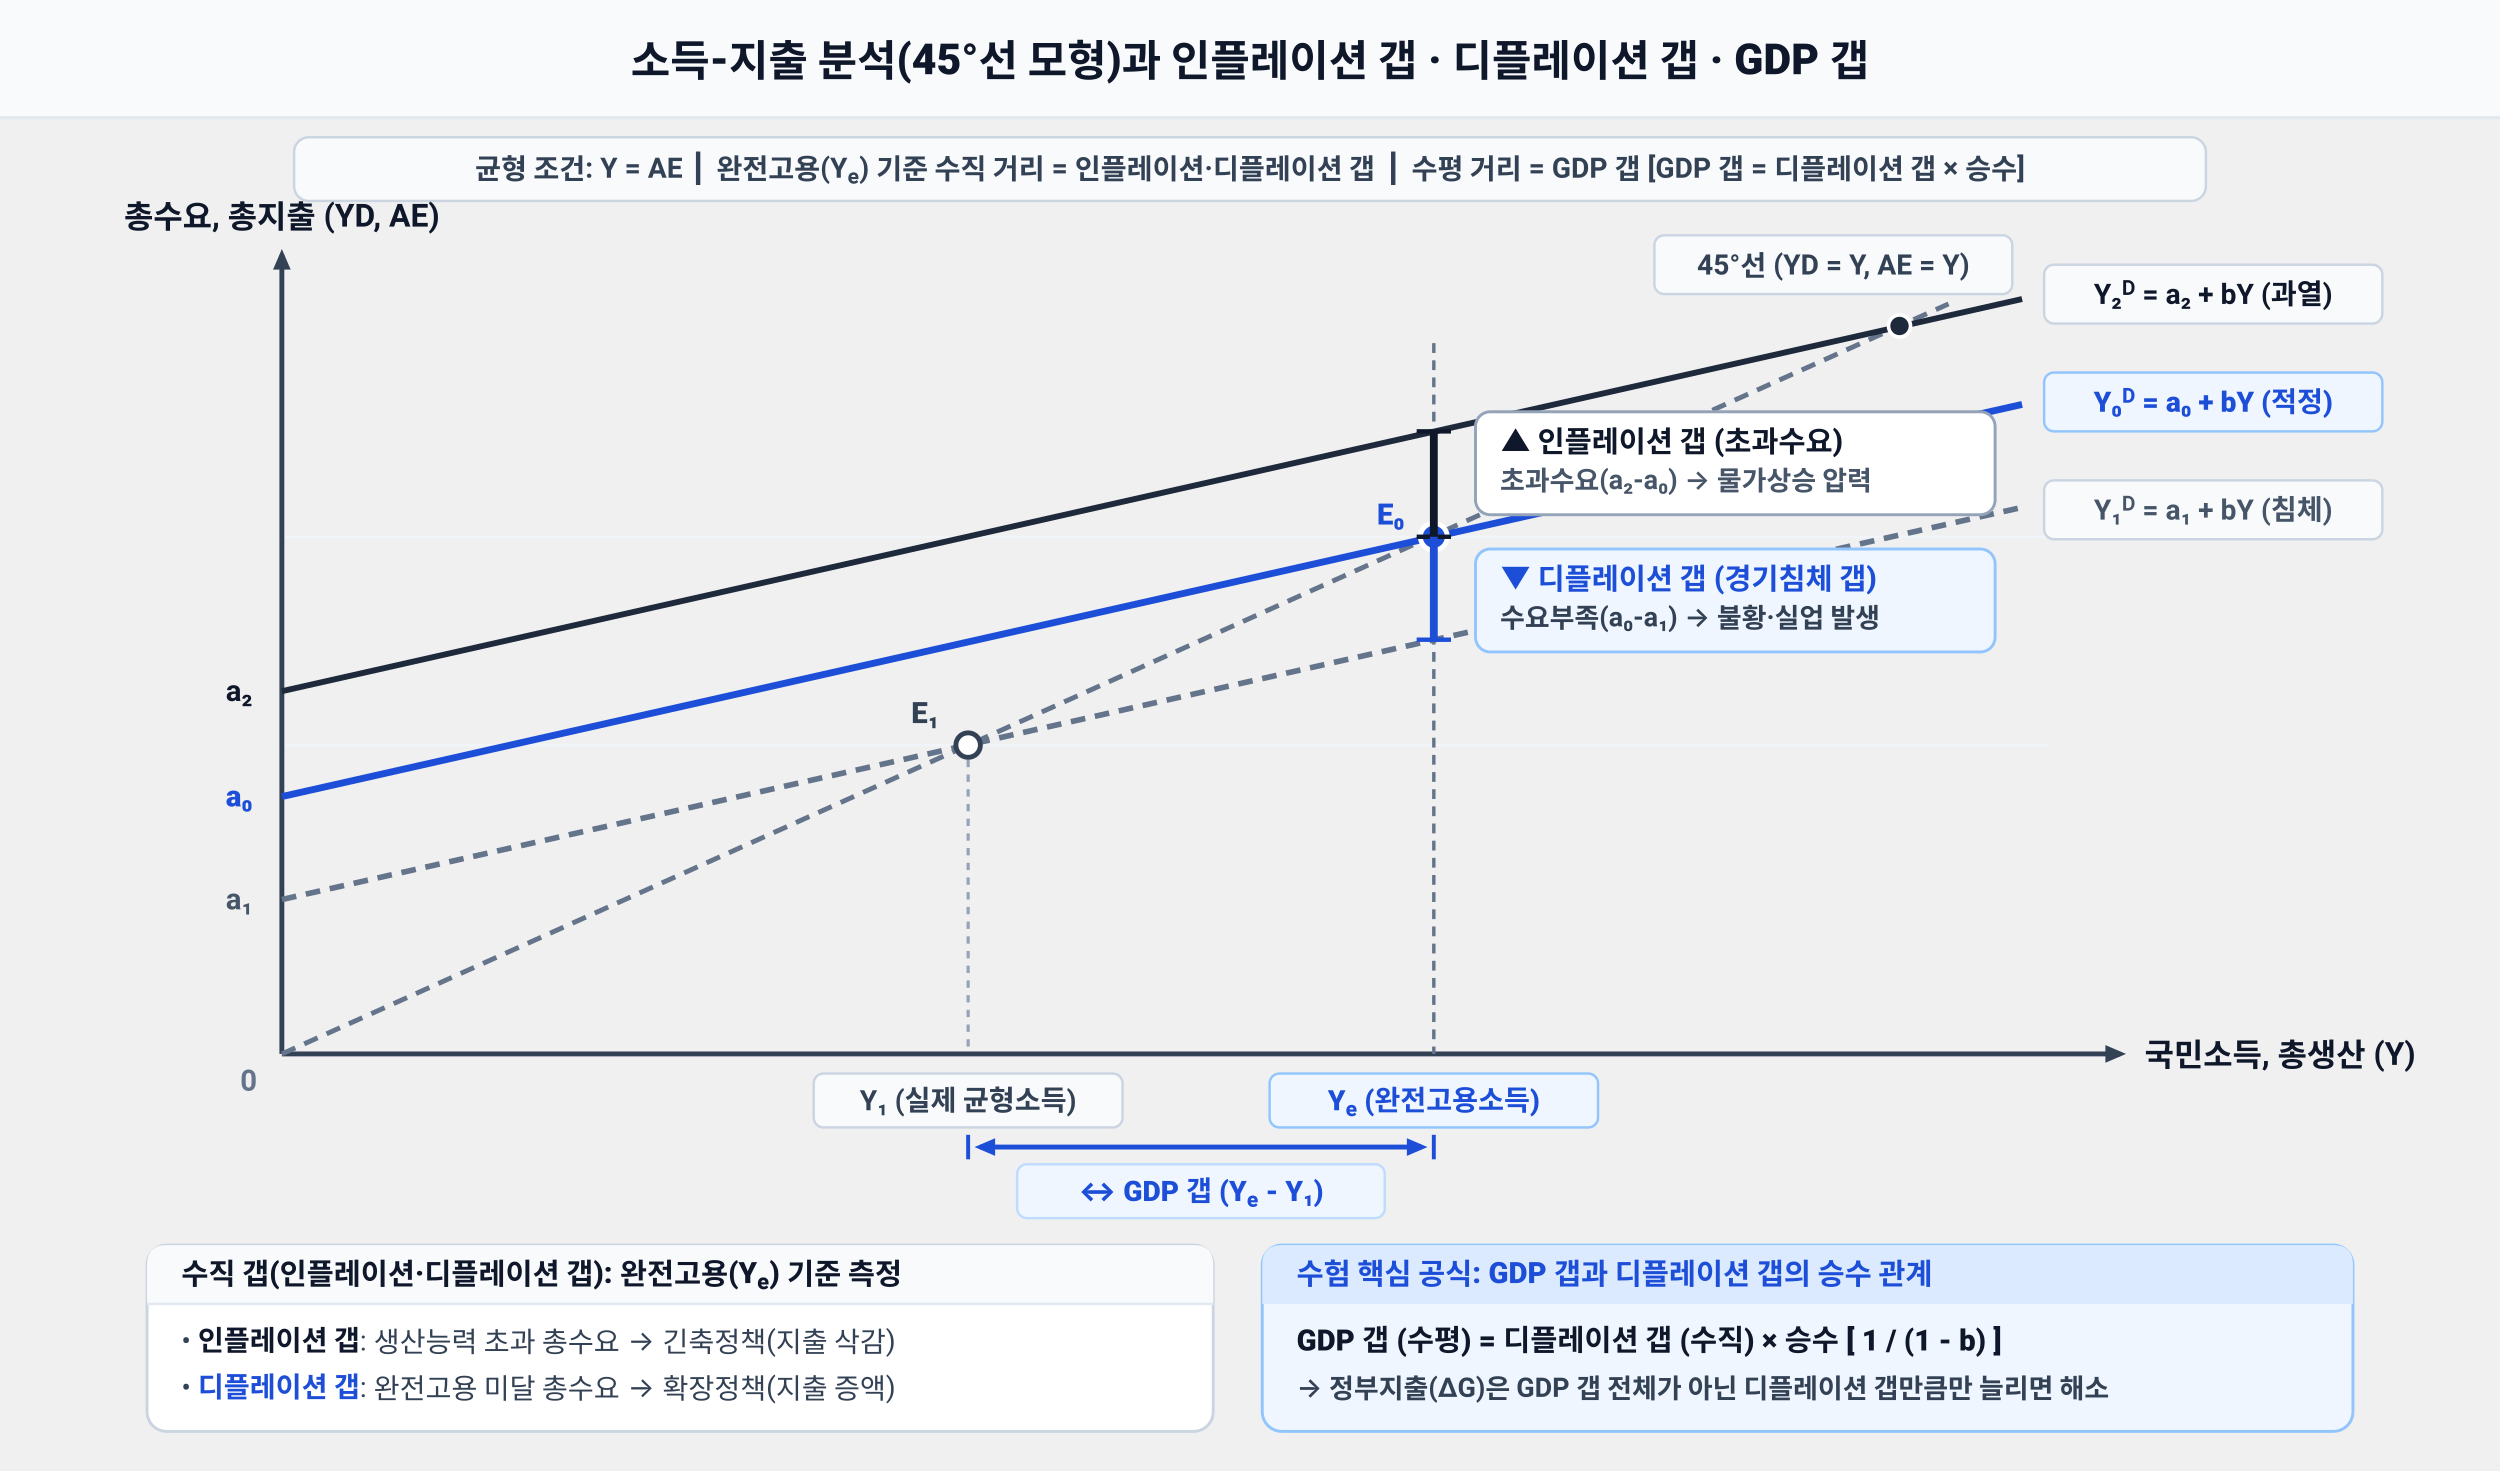
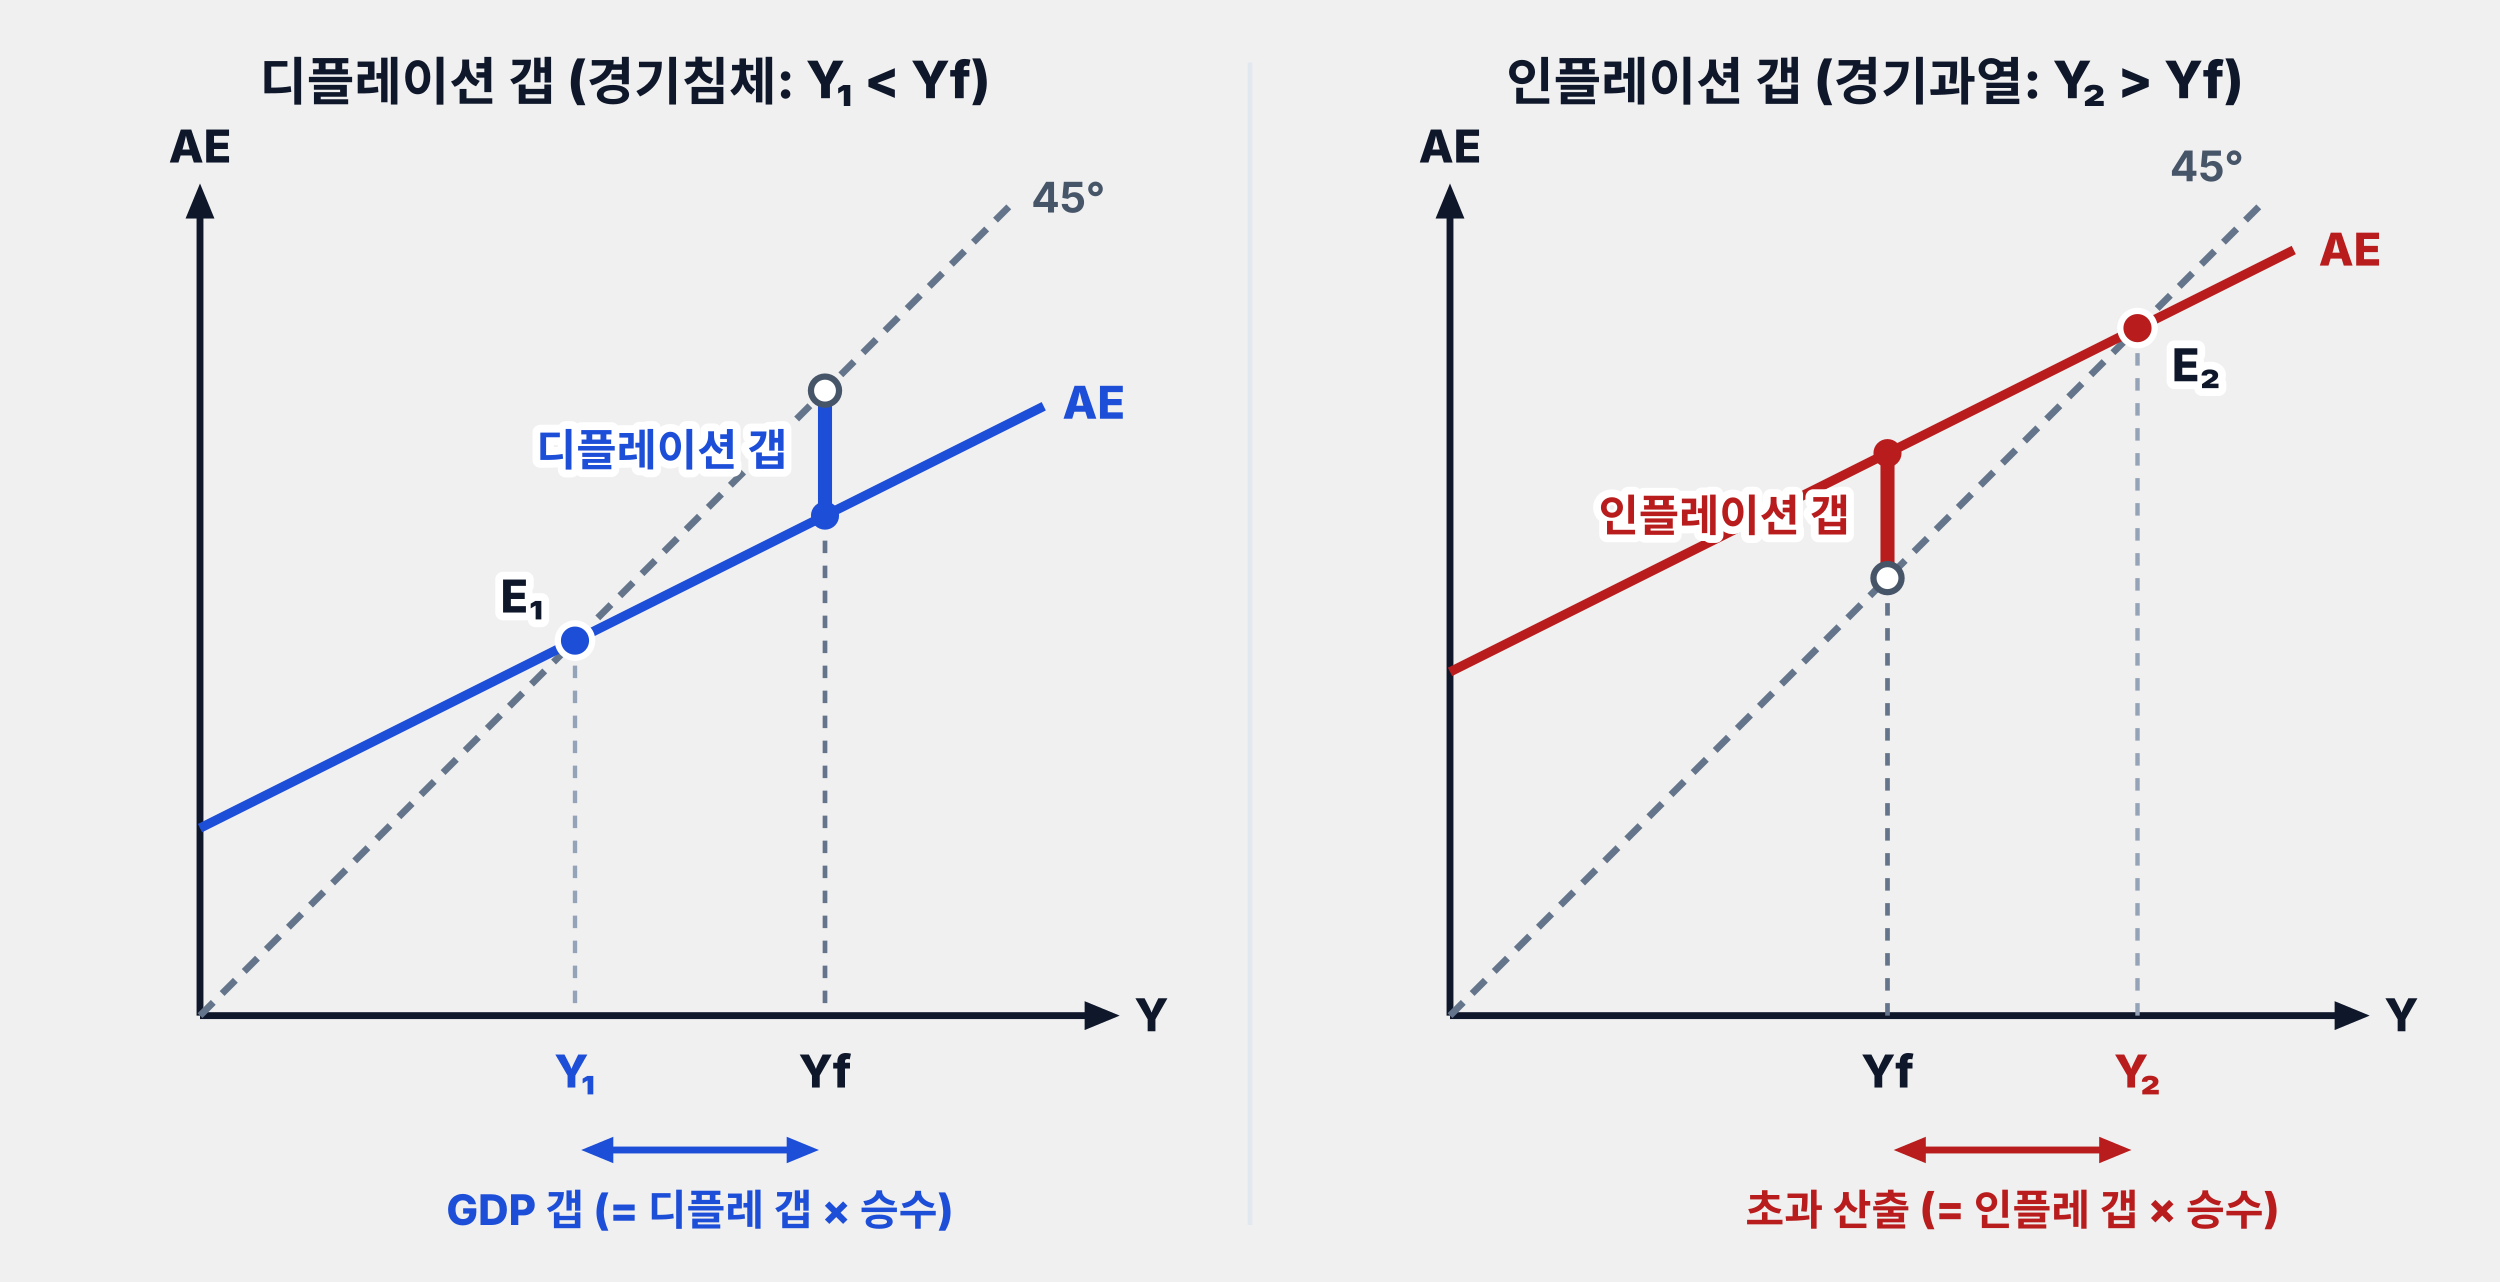
- <svg xmlns="http://www.w3.org/2000/svg" viewBox="0 0 1020 600" width="100%" height="100%" style="background:#ffffff; font-family:'Pretendard', -apple-system, BlinkMacSystemFont, 'Segoe UI', Roboto, sans-serif;">
+ <svg xmlns="http://www.w3.org/2000/svg" viewBox="0 0 800 410" width="1200" height="615" style="background:#ffffff; font-family:'Pretendard', -apple-system, BlinkMacSystemFont, 'Apple SD Gothic Neo', sans-serif;">
  <defs>
-     <marker id="arr-slate" viewBox="0 0 10 10" refX="6" refY="5" markerWidth="6" markerHeight="6" orient="auto-start-reverse">
-       <path d="M 1 2 L 8 5 L 1 8 z" fill="#334155" />
+     <style>
+       .halo { paint-order: stroke; stroke: #ffffff; stroke-width: 5px; stroke-linejoin: round; }
+     </style>
+     <marker id="arr" viewBox="0 0 10 10" refX="6" refY="5" markerWidth="6" markerHeight="6" orient="auto-start-reverse">
+       <path d="M 0 1.5 L 8.5 5 L 0 8.5 z" fill="#0f172a" />
    </marker>
-     <marker id="arr-blue" viewBox="0 0 10 10" refX="6" refY="5" markerWidth="6" markerHeight="6" orient="auto-start-reverse">
-       <path d="M 1 2 L 8 5 L 1 8 z" fill="#1d4ed8" />
+     <marker id="arr-blue" viewBox="0 0 10 10" refX="6" refY="5" markerWidth="5.5" markerHeight="5.5" orient="auto-start-reverse">
+       <path d="M 0 1.5 L 8.5 5 L 0 8.5 z" fill="#1d4ed8" />
+     </marker>
+     <marker id="arr-red" viewBox="0 0 10 10" refX="6" refY="5" markerWidth="5.5" markerHeight="5.5" orient="auto-start-reverse">
+       <path d="M 0 1.5 L 8.5 5 L 0 8.5 z" fill="#b91c1c" />
    </marker>
  </defs>
-   <rect x="0" y="0" width="1020" height="48" fill="#f8fafc" />
-   <text x="510" y="31" font-size="17.5" font-weight="800" text-anchor="middle" fill="#0f172a">소득-지출 분석(45°선 모형)과 인플레이션 갭 · 디플레이션 갭 · GDP 갭</text>
-   <line x1="0" y1="48" x2="1020" y2="48" stroke="#e2e8f0" stroke-width="1.2" />
-   <rect x="120" y="56" width="780" height="26" rx="6" fill="#f8fafc" stroke="#cbd5e1" stroke-width="1" />
-   <text x="510" y="73" font-size="11.5" font-weight="700" text-anchor="middle" fill="#334155">
-     균형 조건: Y = AE  ┃  완전고용(Yₑ) 기준 수직 거리 = 인플레이션·디플레이션 갭  ┃  수평 거리 = GDP 갭 [GDP 갭 = 디플레이션 갭 × 승수]
-   </text>
-   <line x1="115" y1="304" x2="835" y2="304" stroke="#f1f5f9" stroke-width="1" />
-   <line x1="115" y1="219" x2="835" y2="219" stroke="#f1f5f9" stroke-width="1" />
-   <line x1="115" y1="430" x2="865" y2="430" stroke="#334155" stroke-width="2" marker-end="url(#arr-slate)" />
-   <text x="875" y="435" font-size="13" font-weight="700" fill="#0f172a">국민소득, 총생산 (Y)</text>
-   <text x="98" y="445" font-size="12" font-weight="600" fill="#64748b">0</text>
-   <line x1="115" y1="430" x2="115" y2="104" stroke="#334155" stroke-width="2" marker-end="url(#arr-slate)" />
-   <text x="115" y="93" font-size="13" font-weight="700" fill="#0f172a" text-anchor="middle">총수요, 총지출 (YD, AE)</text>
-   <line x1="115" y1="430" x2="795" y2="124" stroke="#64748b" stroke-width="2" stroke-dasharray="6,4" />
-   <g transform="translate(675, 96)">
-     <rect x="0" y="0" width="146" height="24" rx="4" fill="#f8fafc" stroke="#cbd5e1" stroke-width="1" />
-     <text x="73" y="16" font-size="11.5" font-weight="700" fill="#334155" text-anchor="middle">45°선 (YD = Y, AE = Y)</text>
+   <line x1="400" y1="20" x2="400" y2="392" stroke="#e2e8f0" stroke-width="1.5" />
+   <g transform="translate(0, 0)">
+     <text x="200" y="32" font-size="16.5" font-weight="800" fill="#0f172a" text-anchor="middle">디플레이션 갭 (경기침체: Y₁ &lt; Yf)</text>
+     <line x1="64" y1="325" x2="355" y2="325" stroke="#0f172a" stroke-width="2.2" marker-end="url(#arr)" />
+     <line x1="64" y1="325" x2="64" y2="62" stroke="#0f172a" stroke-width="2.2" marker-end="url(#arr)" />
+     <text x="363" y="330" font-size="14.5" font-weight="800" fill="#0f172a">Y</text>
+     <text x="64" y="52" font-size="14.5" font-weight="800" fill="#0f172a" text-anchor="middle">AE</text>
+     <line x1="64" y1="325" x2="324" y2="65" stroke="#64748b" stroke-width="2.2" stroke-dasharray="6,4" />
+     <text x="330" y="68" font-size="13.5" font-weight="700" fill="#475569">45°</text>
+     <line x1="64" y1="265" x2="334" y2="130" stroke="#1d4ed8" stroke-width="3" />
+     <text x="340" y="134" font-size="14.5" font-weight="800" fill="#1d4ed8">AE</text>
+     <line x1="184" y1="205" x2="184" y2="325" stroke="#94a3b8" stroke-width="1.4" stroke-dasharray="4,4" />
+     <line x1="264" y1="125" x2="264" y2="325" stroke="#64748b" stroke-width="1.5" stroke-dasharray="4,4" />
+     <line x1="264" y1="125" x2="264" y2="165" stroke="#1d4ed8" stroke-width="4.5" />
+     <circle cx="264" cy="125" r="4.5" fill="#ffffff" stroke="#475569" stroke-width="2" />
+     <circle cx="264" cy="165" r="4.5" fill="#1d4ed8" />
+     <text x="252" y="149" font-size="14" font-weight="800" fill="#1d4ed8" text-anchor="end" class="halo">디플레이션 갭</text>
+     <circle cx="184" cy="205" r="5.5" fill="#1d4ed8" stroke="#ffffff" stroke-width="2" />
+     <text x="174" y="196" font-size="14.5" font-weight="800" fill="#0f172a" text-anchor="end" class="halo">E₁</text>
+     <text x="184" y="348" font-size="14.5" font-weight="800" fill="#1d4ed8" text-anchor="middle">Y₁</text>
+     <text x="264" y="348" font-size="14.5" font-weight="800" fill="#0f172a" text-anchor="middle">Yf</text>
+     <line x1="189" y1="368" x2="259" y2="368" stroke="#1d4ed8" stroke-width="2.2" marker-start="url(#arr-blue)" marker-end="url(#arr-blue)" />
+     <text x="224" y="392" font-size="13.5" font-weight="800" fill="#1d4ed8" text-anchor="middle">GDP 갭 (= 디플레 갭 × 승수)</text>
  </g>
-   <line x1="115" y1="282" x2="825" y2="122" stroke="#1e293b" stroke-width="2.4" />
-   <g transform="translate(834, 108)">
-     <rect x="0" y="0" width="138" height="24" rx="4" fill="#f8fafc" stroke="#cbd5e1" stroke-width="1" />
-     <text x="69" y="16" font-size="11.5" font-weight="700" fill="#0f172a" text-anchor="middle">Y₂ᴰ = a₂ + bY (과열)</text>
-   </g>
-   <line x1="115" y1="325" x2="825" y2="165" stroke="#1d4ed8" stroke-width="2.8" />
-   <g transform="translate(834, 152)">
-     <rect x="0" y="0" width="138" height="24" rx="4" fill="#eff6ff" stroke="#93c5fd" stroke-width="1" />
-     <text x="69" y="16" font-size="11.5" font-weight="800" fill="#1d4ed8" text-anchor="middle">Y₀ᴰ = a₀ + bY (적정)</text>
-   </g>
-   <line x1="115" y1="367" x2="825" y2="207" stroke="#64748b" stroke-width="2.3" stroke-dasharray="6,4" />
-   <g transform="translate(834, 196)">
-     <rect x="0" y="0" width="138" height="24" rx="4" fill="#f8fafc" stroke="#cbd5e1" stroke-width="1" />
-     <text x="69" y="16" font-size="11.5" font-weight="700" fill="#475569" text-anchor="middle">Y₁ᴰ = a₁ + bY (침체)</text>
-   </g>
-   <text x="103" y="286" font-size="12" font-weight="700" fill="#0f172a" text-anchor="end">a₂</text>
-   <text x="103" y="329" font-size="12" font-weight="800" fill="#1d4ed8" text-anchor="end">a₀</text>
-   <text x="103" y="371" font-size="12" font-weight="700" fill="#475569" text-anchor="end">a₁</text>
-   <line x1="395" y1="304" x2="395" y2="430" stroke="#94a3b8" stroke-dasharray="3,3" stroke-width="1.3" />
-   <circle cx="395" cy="304" r="5" fill="#ffffff" stroke="#334155" stroke-width="2" />
-   <text x="383" y="295" font-size="12" font-weight="800" fill="#334155" text-anchor="end">E₁</text>
-   <line x1="585" y1="140" x2="585" y2="430" stroke="#64748b" stroke-dasharray="4,3" stroke-width="1.4" />
-   <circle cx="585" cy="219" r="5.5" fill="#1d4ed8" stroke="#ffffff" stroke-width="2" />
-   <text x="573" y="214" font-size="12" font-weight="800" fill="#1d4ed8" text-anchor="end">E₀</text>
-   <circle cx="775" cy="133" r="4.5" fill="#1e293b" stroke="#ffffff" stroke-width="1.5" />
-   <g transform="translate(332, 438)">
-     <rect x="0" y="0" width="126" height="22" rx="4" fill="#f8fafc" stroke="#cbd5e1" stroke-width="1" />
-     <text x="63" y="15" font-size="11.5" font-weight="700" fill="#334155" text-anchor="middle">Y₁ (실제 균형소득)</text>
-   </g>
-   <g transform="translate(518, 438)">
-     <rect x="0" y="0" width="134" height="22" rx="4" fill="#eff6ff" stroke="#93c5fd" stroke-width="1" />
-     <text x="67" y="15" font-size="11.5" font-weight="800" fill="#1d4ed8" text-anchor="middle">Yₑ (완전고용소득)</text>
-   </g>
-   <line x1="585" y1="176" x2="585" y2="219" stroke="#0f172a" stroke-width="3.2" />
-   <line x1="578" y1="176" x2="592" y2="176" stroke="#0f172a" stroke-width="1.8" />
-   <line x1="578" y1="219" x2="592" y2="219" stroke="#0f172a" stroke-width="1.8" />
-   <g transform="translate(602, 168)">
-     <rect x="0" y="0" width="212" height="42" rx="6" fill="#ffffff" stroke="#94a3b8" stroke-width="1.2" />
-     <text x="10" y="16" font-size="12" font-weight="800" fill="#0f172a">▲ 인플레이션 갭 (초과수요)</text>
-     <text x="10" y="32" font-size="11" font-weight="600" fill="#475569">초과수요(a₂-a₀) → 물가상승 압력</text>
-   </g>
-   <line x1="585" y1="219" x2="585" y2="261" stroke="#1d4ed8" stroke-width="3.2" />
-   <line x1="578" y1="261" x2="592" y2="261" stroke="#1d4ed8" stroke-width="1.8" />
-   <g transform="translate(602, 224)">
-     <rect x="0" y="0" width="212" height="42" rx="6" fill="#eff6ff" stroke="#93c5fd" stroke-width="1.2" />
-     <text x="10" y="16" font-size="12" font-weight="800" fill="#1d4ed8">▼ 디플레이션 갭 (경기침체 갭)</text>
-     <text x="10" y="32" font-size="11" font-weight="600" fill="#334155">수요부족(a₀-a₁) → 불황·실업 발생</text>
-   </g>
-   <line x1="400" y1="468" x2="580" y2="468" stroke="#1d4ed8" stroke-width="2" marker-start="url(#arr-blue)" marker-end="url(#arr-blue)" />
-   <line x1="395" y1="463" x2="395" y2="473" stroke="#1d4ed8" stroke-width="1.6" />
-   <line x1="585" y1="463" x2="585" y2="473" stroke="#1d4ed8" stroke-width="1.6" />
-   <g transform="translate(415, 475)">
-     <rect x="0" y="0" width="150" height="22" rx="4" fill="#eff6ff" stroke="#bfdbfe" stroke-width="1" />
-     <text x="75" y="15" font-size="11.5" font-weight="800" fill="#1d4ed8" text-anchor="middle">↔︎ GDP 갭 (Yₑ - Y₁)</text>
-   </g>
-   <g transform="translate(60, 508)">
-     <rect x="0" y="0" width="435" height="76" rx="8" fill="#ffffff" stroke="#cbd5e1" stroke-width="1.2" />
-     <path d="M 0 8 Q 0 0 8 0 L 427 0 Q 435 0 435 8 L 435 24 L 0 24 Z" fill="#f8fafc" />
-     <line x1="0" y1="24" x2="435" y2="24" stroke="#e2e8f0" stroke-width="1" />
-     <text x="14" y="16" font-size="12" font-weight="800" fill="#0f172a">수직 갭(인플레이션·디플레이션 갭): 완전고용(Yₑ) 기준 측정</text>
-     <text x="14" y="43" font-size="11.5" fill="#334155">• <tspan font-weight="700" fill="#0f172a">인플레이션 갭</tspan>: 생산능력 초과 총수요 → 긴축정책(지출 삭감)</text>
-     <text x="14" y="62" font-size="11.5" fill="#334155">• <tspan font-weight="700" fill="#1d4ed8">디플레이션 갭</tspan>: 완전고용 미달 총수요 → 확장정책(지출 증액)</text>
-   </g>
-   <g transform="translate(515, 508)">
-     <rect x="0" y="0" width="445" height="76" rx="8" fill="#eff6ff" stroke="#93c5fd" stroke-width="1.2" />
-     <path d="M 0 8 Q 0 0 8 0 L 437 0 Q 445 0 445 8 L 445 24 L 0 24 Z" fill="#dbeafe" />
-     <text x="14" y="16" font-size="12" font-weight="800" fill="#1d4ed8">수험 핵심 공식: GDP 갭과 디플레이션 갭의 승수 관계</text>
-     <text x="14" y="43" font-size="12" font-weight="800" fill="#0f172a">GDP 갭 (수평) = 디플레이션 갭 (수직) × 승수 [ 1 / (1 - b) ]</text>
-     <text x="14" y="62" font-size="11" font-weight="600" fill="#334155">→ 정부지출(ΔG)은 GDP 갭 전체가 아닌 디플레이션 갭만큼만 늘리면 해소</text>
+   <g transform="translate(400, 0)">
+     <text x="200" y="32" font-size="16.5" font-weight="800" fill="#0f172a" text-anchor="middle">인플레이션 갭 (경기과열: Y₂ &gt; Yf)</text>
+     <line x1="64" y1="325" x2="355" y2="325" stroke="#0f172a" stroke-width="2.2" marker-end="url(#arr)" />
+     <line x1="64" y1="325" x2="64" y2="62" stroke="#0f172a" stroke-width="2.2" marker-end="url(#arr)" />
+     <text x="363" y="330" font-size="14.5" font-weight="800" fill="#0f172a">Y</text>
+     <text x="64" y="52" font-size="14.5" font-weight="800" fill="#0f172a" text-anchor="middle">AE</text>
+     <line x1="64" y1="325" x2="324" y2="65" stroke="#64748b" stroke-width="2.2" stroke-dasharray="6,4" />
+     <text x="318" y="58" font-size="13.5" font-weight="700" fill="#475569" text-anchor="end">45°</text>
+     <line x1="64" y1="215" x2="334" y2="80" stroke="#b91c1c" stroke-width="3" />
+     <text x="342" y="85" font-size="14.5" font-weight="800" fill="#b91c1c">AE</text>
+     <line x1="204" y1="145" x2="204" y2="325" stroke="#64748b" stroke-width="1.5" stroke-dasharray="4,4" />
+     <line x1="284" y1="105" x2="284" y2="325" stroke="#94a3b8" stroke-width="1.4" stroke-dasharray="4,4" />
+     <line x1="204" y1="145" x2="204" y2="185" stroke="#b91c1c" stroke-width="4.5" />
+     <circle cx="204" cy="145" r="4.5" fill="#b91c1c" />
+     <circle cx="204" cy="185" r="4.5" fill="#ffffff" stroke="#475569" stroke-width="2" />
+     <text x="192" y="170" font-size="14" font-weight="800" fill="#b91c1c" text-anchor="end" class="halo">인플레이션 갭</text>
+     <circle cx="284" cy="105" r="5.5" fill="#b91c1c" stroke="#ffffff" stroke-width="2" />
+     <text x="295" y="122" font-size="14.5" font-weight="800" fill="#0f172a" class="halo">E₂</text>
+     <text x="204" y="348" font-size="14.5" font-weight="800" fill="#0f172a" text-anchor="middle">Yf</text>
+     <text x="284" y="348" font-size="14.5" font-weight="800" fill="#b91c1c" text-anchor="middle">Y₂</text>
+     <line x1="209" y1="368" x2="279" y2="368" stroke="#b91c1c" stroke-width="2.2" marker-start="url(#arr-red)" marker-end="url(#arr-red)" />
+     <text x="244" y="392" font-size="13.5" font-weight="800" fill="#b91c1c" text-anchor="middle">초과 산출 (= 인플레 갭 × 승수)</text>
  </g>
</svg>
